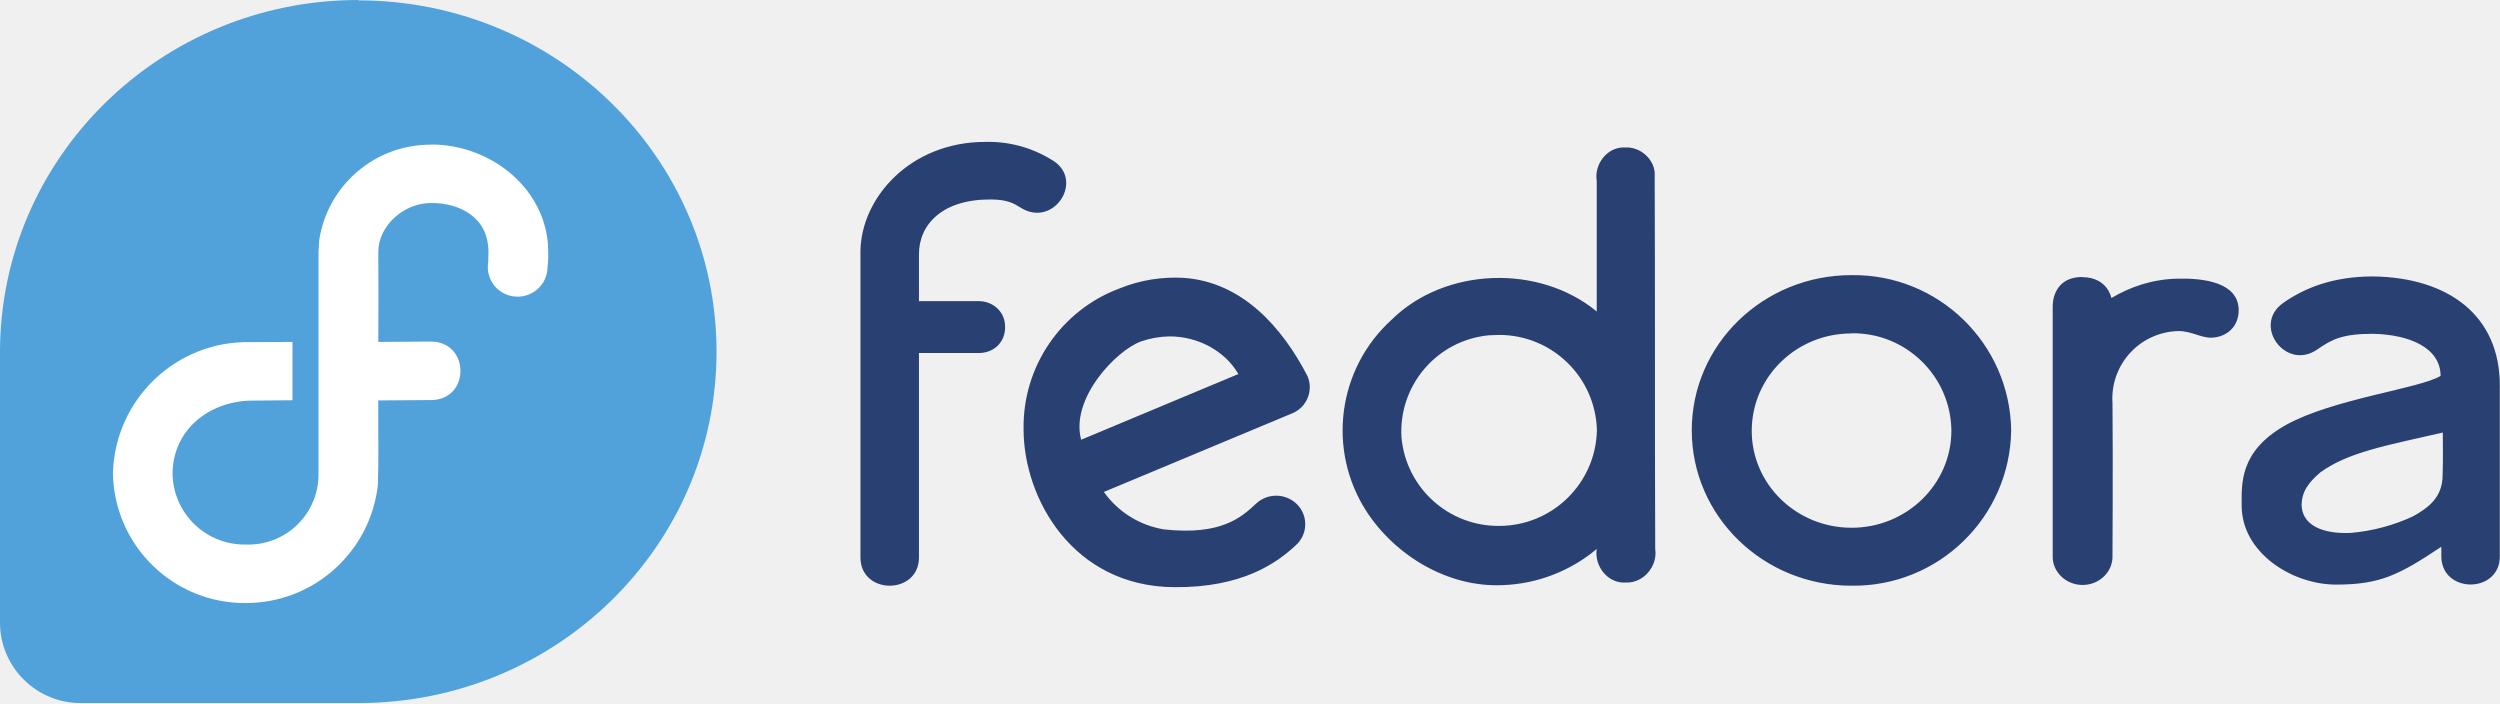
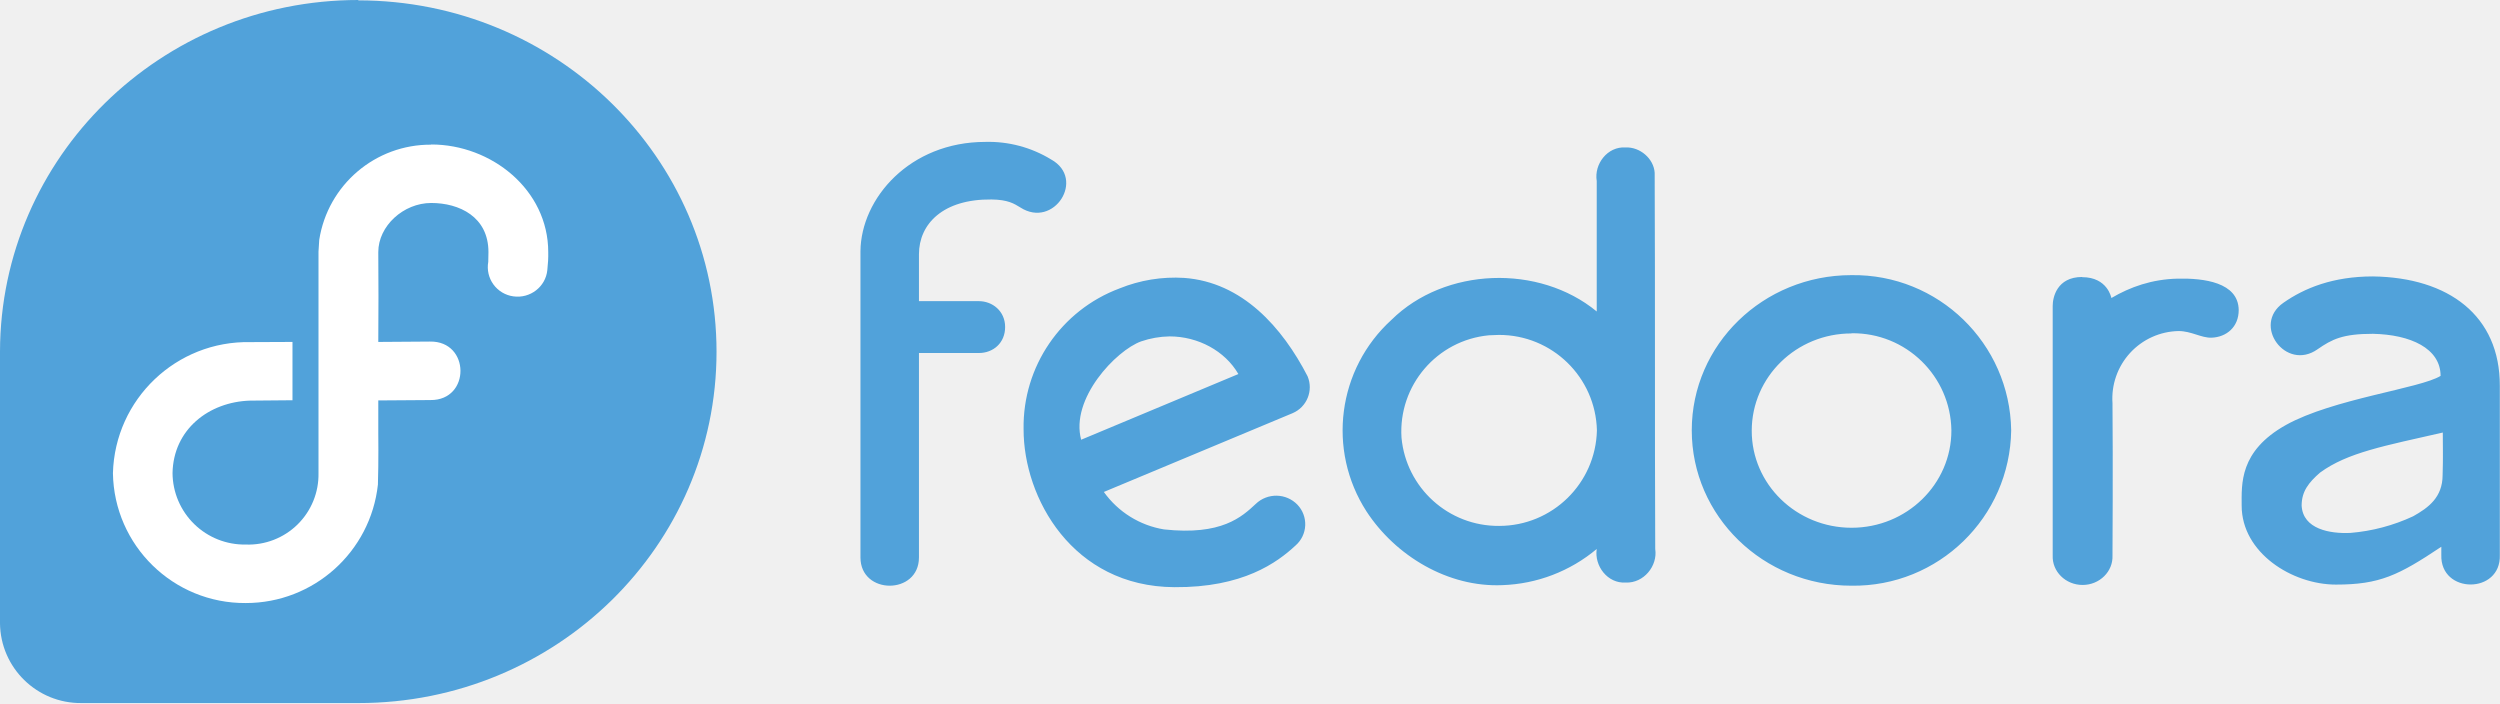
<svg xmlns="http://www.w3.org/2000/svg" viewBox="0 0 135.48 38.1">
-   <path fill="#51a2da" d="M19.43 0C8.7 0 .03 8.52 0 19.04v14.74a4.37 4.37 0 0 0 4.41 4.32h15.02c10.72 0 19.4-8.52 19.4-19.04S30.14.02 19.41.02Z" />
-   <path fill="#294172" d="M53.4 7.69c-4.1 0-6.74 3.06-6.77 5.92v16.6c0 2.04 3.17 2.04 3.17 0V19.13h3.25c.77 0 1.42-.54 1.42-1.41s-.7-1.4-1.42-1.4H49.8v-2.54c0-1.64 1.3-3 3.93-2.97.9.01 1.23.23 1.56.43 1.82 1.18 3.57-1.55 1.67-2.6a6.5 6.5 0 0 0-3.57-.95m34.7.3c-.98-.06-1.71.9-1.56 1.82v7.07c-3.13-2.58-8.23-2.4-11.12.45a8.1 8.1 0 0 0-1.36 10.38c1.57 2.41 4.42 4.13 7.37 4a8.4 8.4 0 0 0 5.11-1.96c-.14.91.58 1.88 1.57 1.82.98.04 1.74-.9 1.6-1.82-.03-6.8 0-13.6-.03-20.39-.05-.76-.79-1.4-1.57-1.37zm12.24 6.92c-4.78 0-8.65 3.76-8.65 8.41s3.87 8.42 8.65 8.42a8.54 8.54 0 0 0 8.66-8.42 8.54 8.54 0 0 0-8.66-8.41m28.26.07c-2.16 0-3.71.63-4.85 1.43-1.72 1.2.13 3.73 1.85 2.52.79-.55 1.37-.84 3-.84 2.04.04 3.67.79 3.67 2.28-1.09.68-5.83 1.24-8.38 2.66-2.54 1.42-2.4 3.21-2.4 4.37 0 2.56 2.74 4.28 5.11 4.28s3.39-.5 5.71-2.05v.44c-.07 2.14 3.25 2.14 3.17 0v-9.16c.01-3.8-2.77-5.87-6.87-5.93zm-15.75.03c-1.38 0-1.6 1.12-1.6 1.56V30.1c-.04.87.7 1.6 1.62 1.6s1.66-.73 1.62-1.6c0 0 .03-5.03 0-8.25a3.66 3.66 0 0 1 3.58-3.91c.69 0 1.24.38 1.79.36.8-.03 1.47-.57 1.47-1.5-.02-1.51-1.91-1.73-3.3-1.7-1.4.03-2.58.45-3.6 1.05 0 0-.2-1.13-1.58-1.13m-48.67.04a8 8 0 0 0-3.5.57 8 8 0 0 0-5.2 7.62c-.01 3.73 2.65 8.54 8.17 8.57 3.71.03 5.57-1.33 6.57-2.26a1.53 1.53 0 0 0 .1-2.21 1.6 1.6 0 0 0-2.26-.04c-.75.7-1.85 1.72-4.97 1.38a5 5 0 0 1-3.26-2.03l10.23-4.27a1.53 1.53 0 0 0 .81-2c-1.37-2.65-3.53-5.1-6.69-5.33m36.17 3a5.34 5.34 0 0 1 5.41 5.27c0 2.91-2.42 5.27-5.41 5.27s-5.42-2.36-5.41-5.27 2.42-5.26 5.4-5.26m-19.1.08a5.3 5.3 0 0 1 5.31 5.17 5.3 5.3 0 0 1-5.3 5.18 5.27 5.27 0 0 1-5.29-4.78 5.24 5.24 0 0 1 4.74-5.55zm-17.85.08c1.54 0 3 .78 3.73 2.04l-8.52 3.56c-.6-2.22 1.89-4.84 3.25-5.33a5 5 0 0 1 1.54-.27m69 5.21c0 1.01.02 1.3-.01 2.3 0 1.22-.78 1.78-1.6 2.24a10 10 0 0 1-3.4.9c-1.1.05-2.57-.2-2.64-1.48 0-.77.38-1.25 1-1.79 1.49-1.09 3.5-1.45 6.65-2.17" />
+   <path fill="#51a2da" d="M19.43 0C8.7 0 .03 8.52 0 19.04v14.74a4.37 4.37 0 0 0 4.41 4.32h15.02c10.72 0 19.4-8.52 19.4-19.04S30.14.02 19.41.02ZM53.4 7.69c-4.1 0-6.74 3.06-6.77 5.92v16.6c0 2.04 3.17 2.04 3.17 0V19.13h3.25c.77 0 1.42-.54 1.42-1.41s-.7-1.4-1.42-1.4H49.8v-2.54c0-1.64 1.3-3 3.93-2.97.9.01 1.23.23 1.56.43 1.82 1.18 3.57-1.55 1.67-2.6a6.5 6.5 0 0 0-3.57-.95m34.7.3c-.98-.06-1.71.9-1.56 1.82v7.07c-3.13-2.58-8.23-2.4-11.12.45a8.1 8.1 0 0 0-1.36 10.38c1.57 2.41 4.42 4.13 7.37 4a8.4 8.4 0 0 0 5.11-1.96c-.14.91.58 1.88 1.57 1.82.98.04 1.74-.9 1.6-1.82-.03-6.8 0-13.6-.03-20.39-.05-.76-.79-1.4-1.57-1.37zm12.24 6.92c-4.78 0-8.65 3.76-8.65 8.41s3.87 8.42 8.65 8.42a8.54 8.54 0 0 0 8.66-8.42 8.54 8.54 0 0 0-8.66-8.41m28.26.07c-2.16 0-3.71.63-4.85 1.43-1.72 1.2.13 3.73 1.85 2.52.79-.55 1.37-.84 3-.84 2.04.04 3.67.79 3.67 2.28-1.09.68-5.83 1.24-8.38 2.66-2.54 1.42-2.4 3.21-2.4 4.37 0 2.56 2.74 4.28 5.11 4.28s3.39-.5 5.71-2.05v.44c-.07 2.14 3.25 2.14 3.17 0v-9.16c.01-3.8-2.77-5.87-6.87-5.93zm-15.75.03c-1.38 0-1.6 1.12-1.6 1.56V30.1c-.04.87.7 1.6 1.62 1.6s1.66-.73 1.62-1.6c0 0 .03-5.03 0-8.25a3.66 3.66 0 0 1 3.58-3.91c.69 0 1.24.38 1.79.36.8-.03 1.47-.57 1.47-1.5-.02-1.51-1.91-1.73-3.3-1.7-1.4.03-2.58.45-3.6 1.05 0 0-.2-1.13-1.58-1.13m-48.67.04a8 8 0 0 0-3.5.57 8 8 0 0 0-5.2 7.62c-.01 3.73 2.65 8.54 8.17 8.57 3.71.03 5.57-1.33 6.57-2.26a1.53 1.53 0 0 0 .1-2.21 1.6 1.6 0 0 0-2.26-.04c-.75.7-1.85 1.72-4.97 1.38a5 5 0 0 1-3.26-2.03l10.23-4.27a1.53 1.53 0 0 0 .81-2c-1.37-2.65-3.53-5.1-6.69-5.33m36.17 3a5.34 5.34 0 0 1 5.41 5.27c0 2.91-2.42 5.27-5.41 5.27s-5.42-2.36-5.41-5.27 2.42-5.26 5.4-5.26m-19.1.08a5.3 5.3 0 0 1 5.31 5.17 5.3 5.3 0 0 1-5.3 5.18 5.27 5.27 0 0 1-5.29-4.78 5.24 5.24 0 0 1 4.74-5.55zm-17.85.08c1.54 0 3 .78 3.73 2.04l-8.52 3.56c-.6-2.22 1.89-4.84 3.25-5.33a5 5 0 0 1 1.54-.27m69 5.21c0 1.01.02 1.3-.01 2.3 0 1.22-.78 1.78-1.6 2.24a10 10 0 0 1-3.4.9c-1.1.05-2.57-.2-2.64-1.48 0-.77.38-1.25 1-1.79 1.49-1.09 3.5-1.45 6.65-2.17" />
  <path fill="#fff" d="M23.37 7.84A6.1 6.1 0 0 0 17.3 13l-.04.64v12a3.8 3.8 0 0 1-3.94 3.87 3.9 3.9 0 0 1-3.97-3.87c.04-2.36 1.96-3.86 4.2-3.93h.02l2.28-.02v-3.16l-2.28.01a7.3 7.3 0 0 0-7.45 7.1 7.15 7.15 0 0 0 7.2 7.04 7.2 7.2 0 0 0 7.16-6.42c.04-1.22.02-2.82.02-2.82V21.7l2.83-.02c2.18.02 2.16-3.21-.03-3.17l-2.8.02q.02-2.43 0-4.87c0-1.41 1.36-2.66 2.87-2.66s3.1.74 3.1 2.66l-.01.53a1.6 1.6 0 0 0 1.36 1.87c.91.13 1.75-.52 1.84-1.42q.06-.52.05-.98c0-3.38-3.08-5.83-6.34-5.83z" />
</svg>
